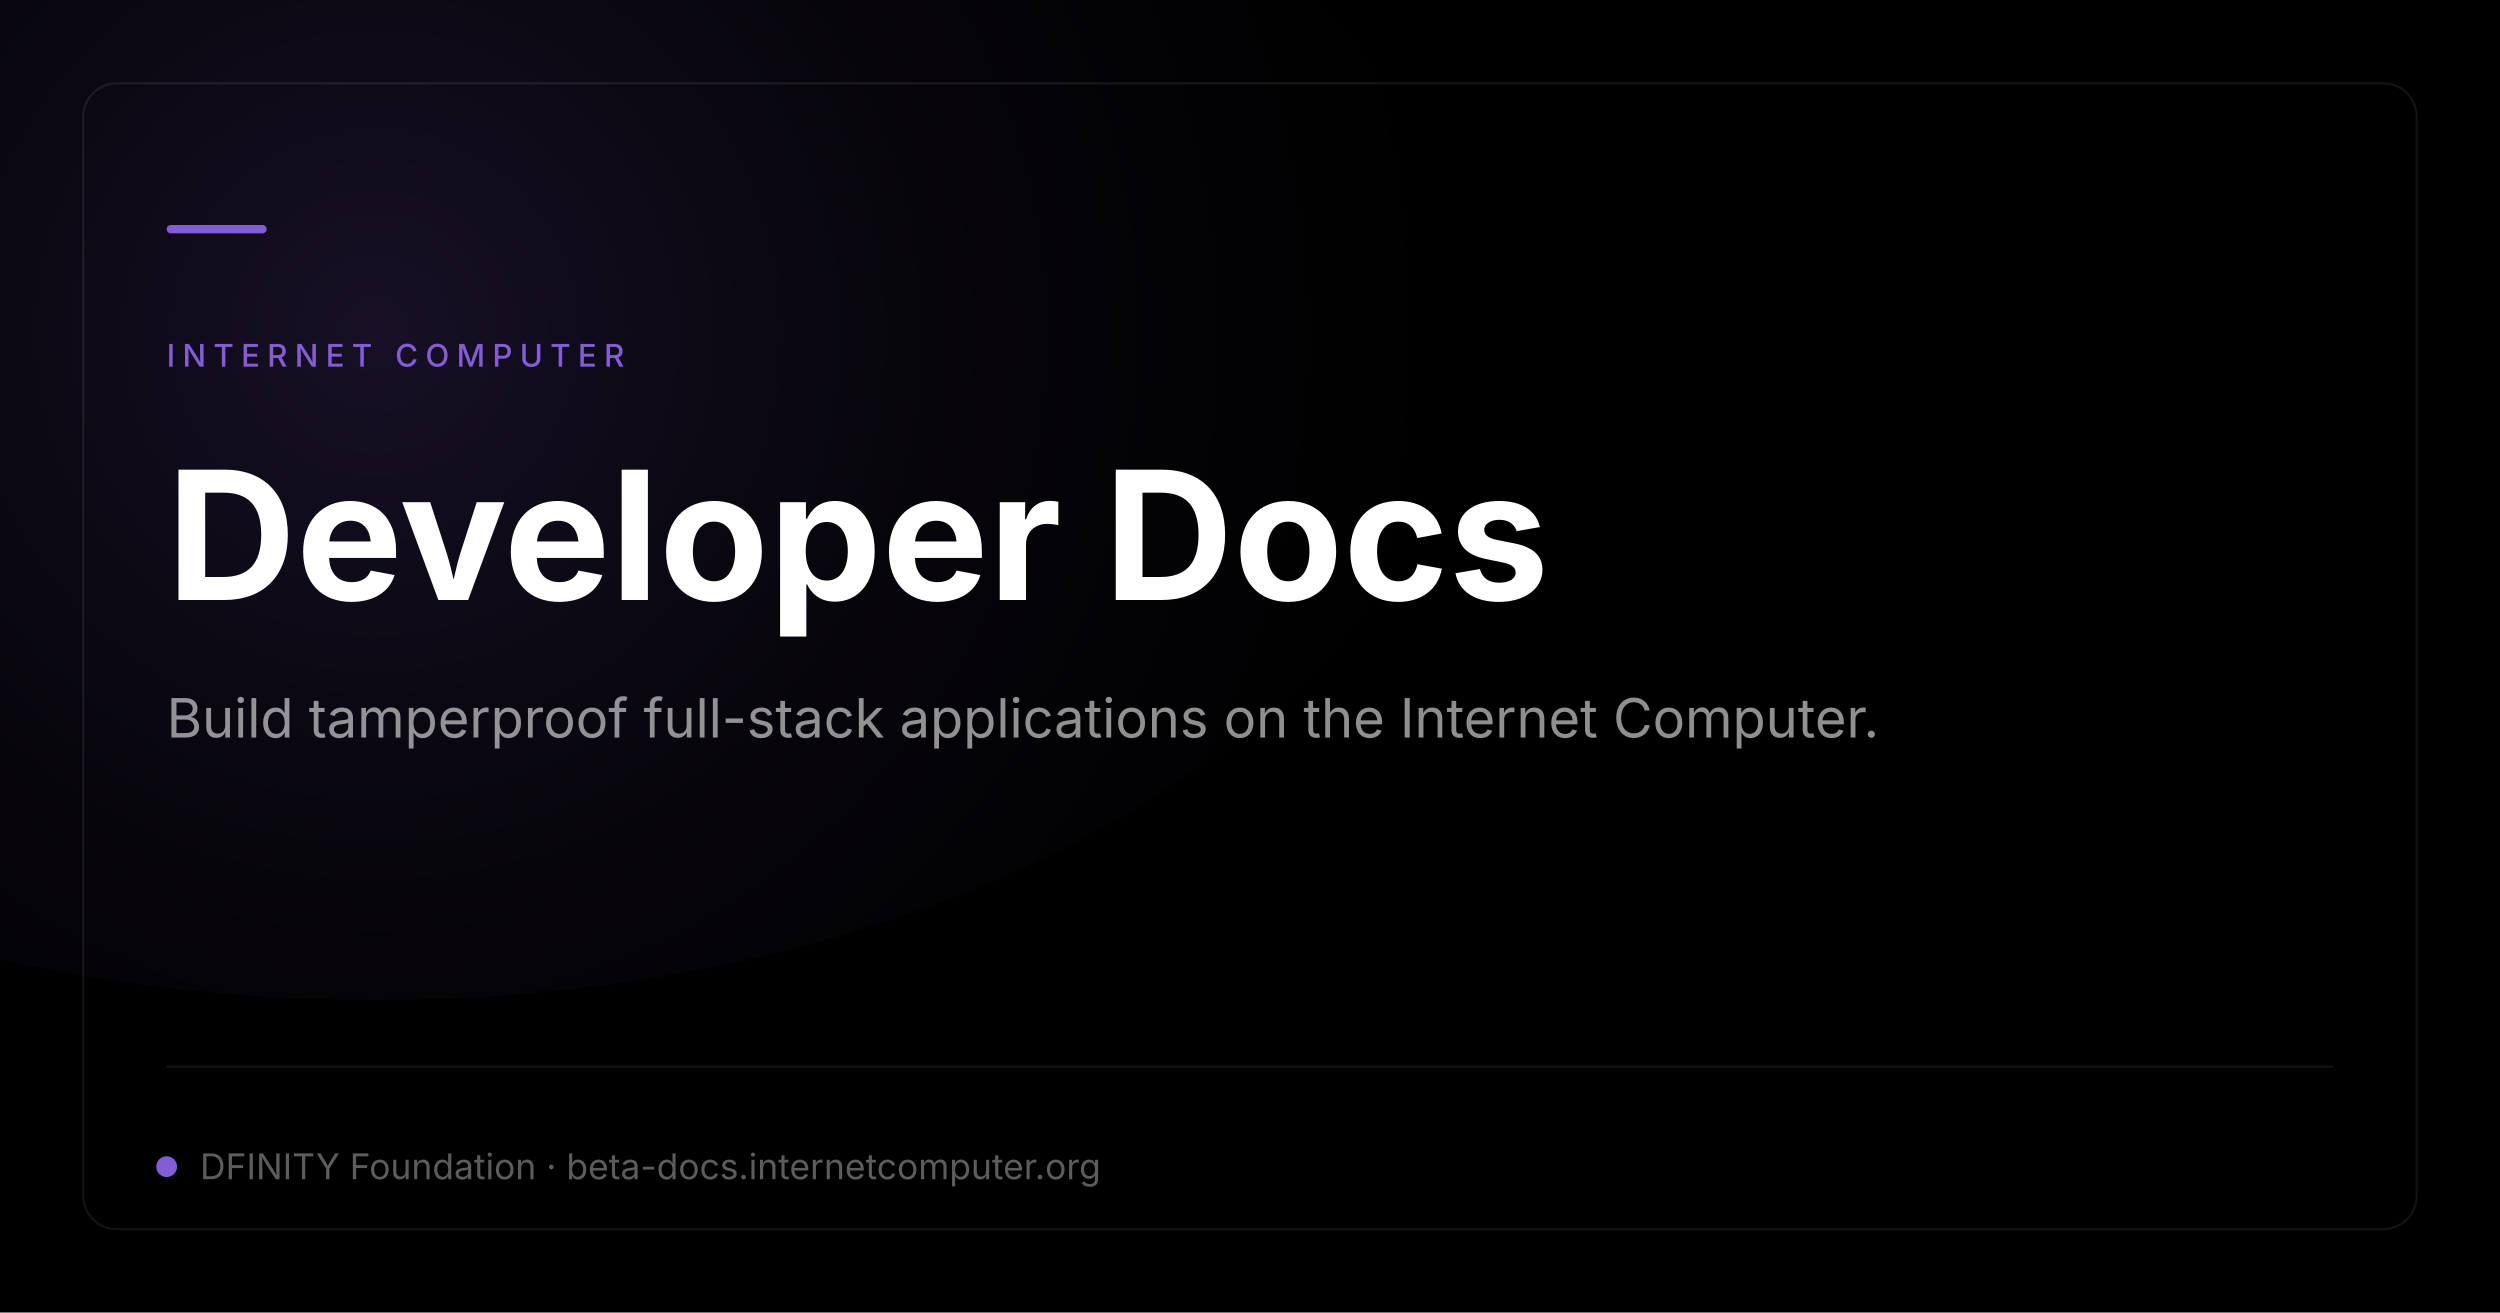
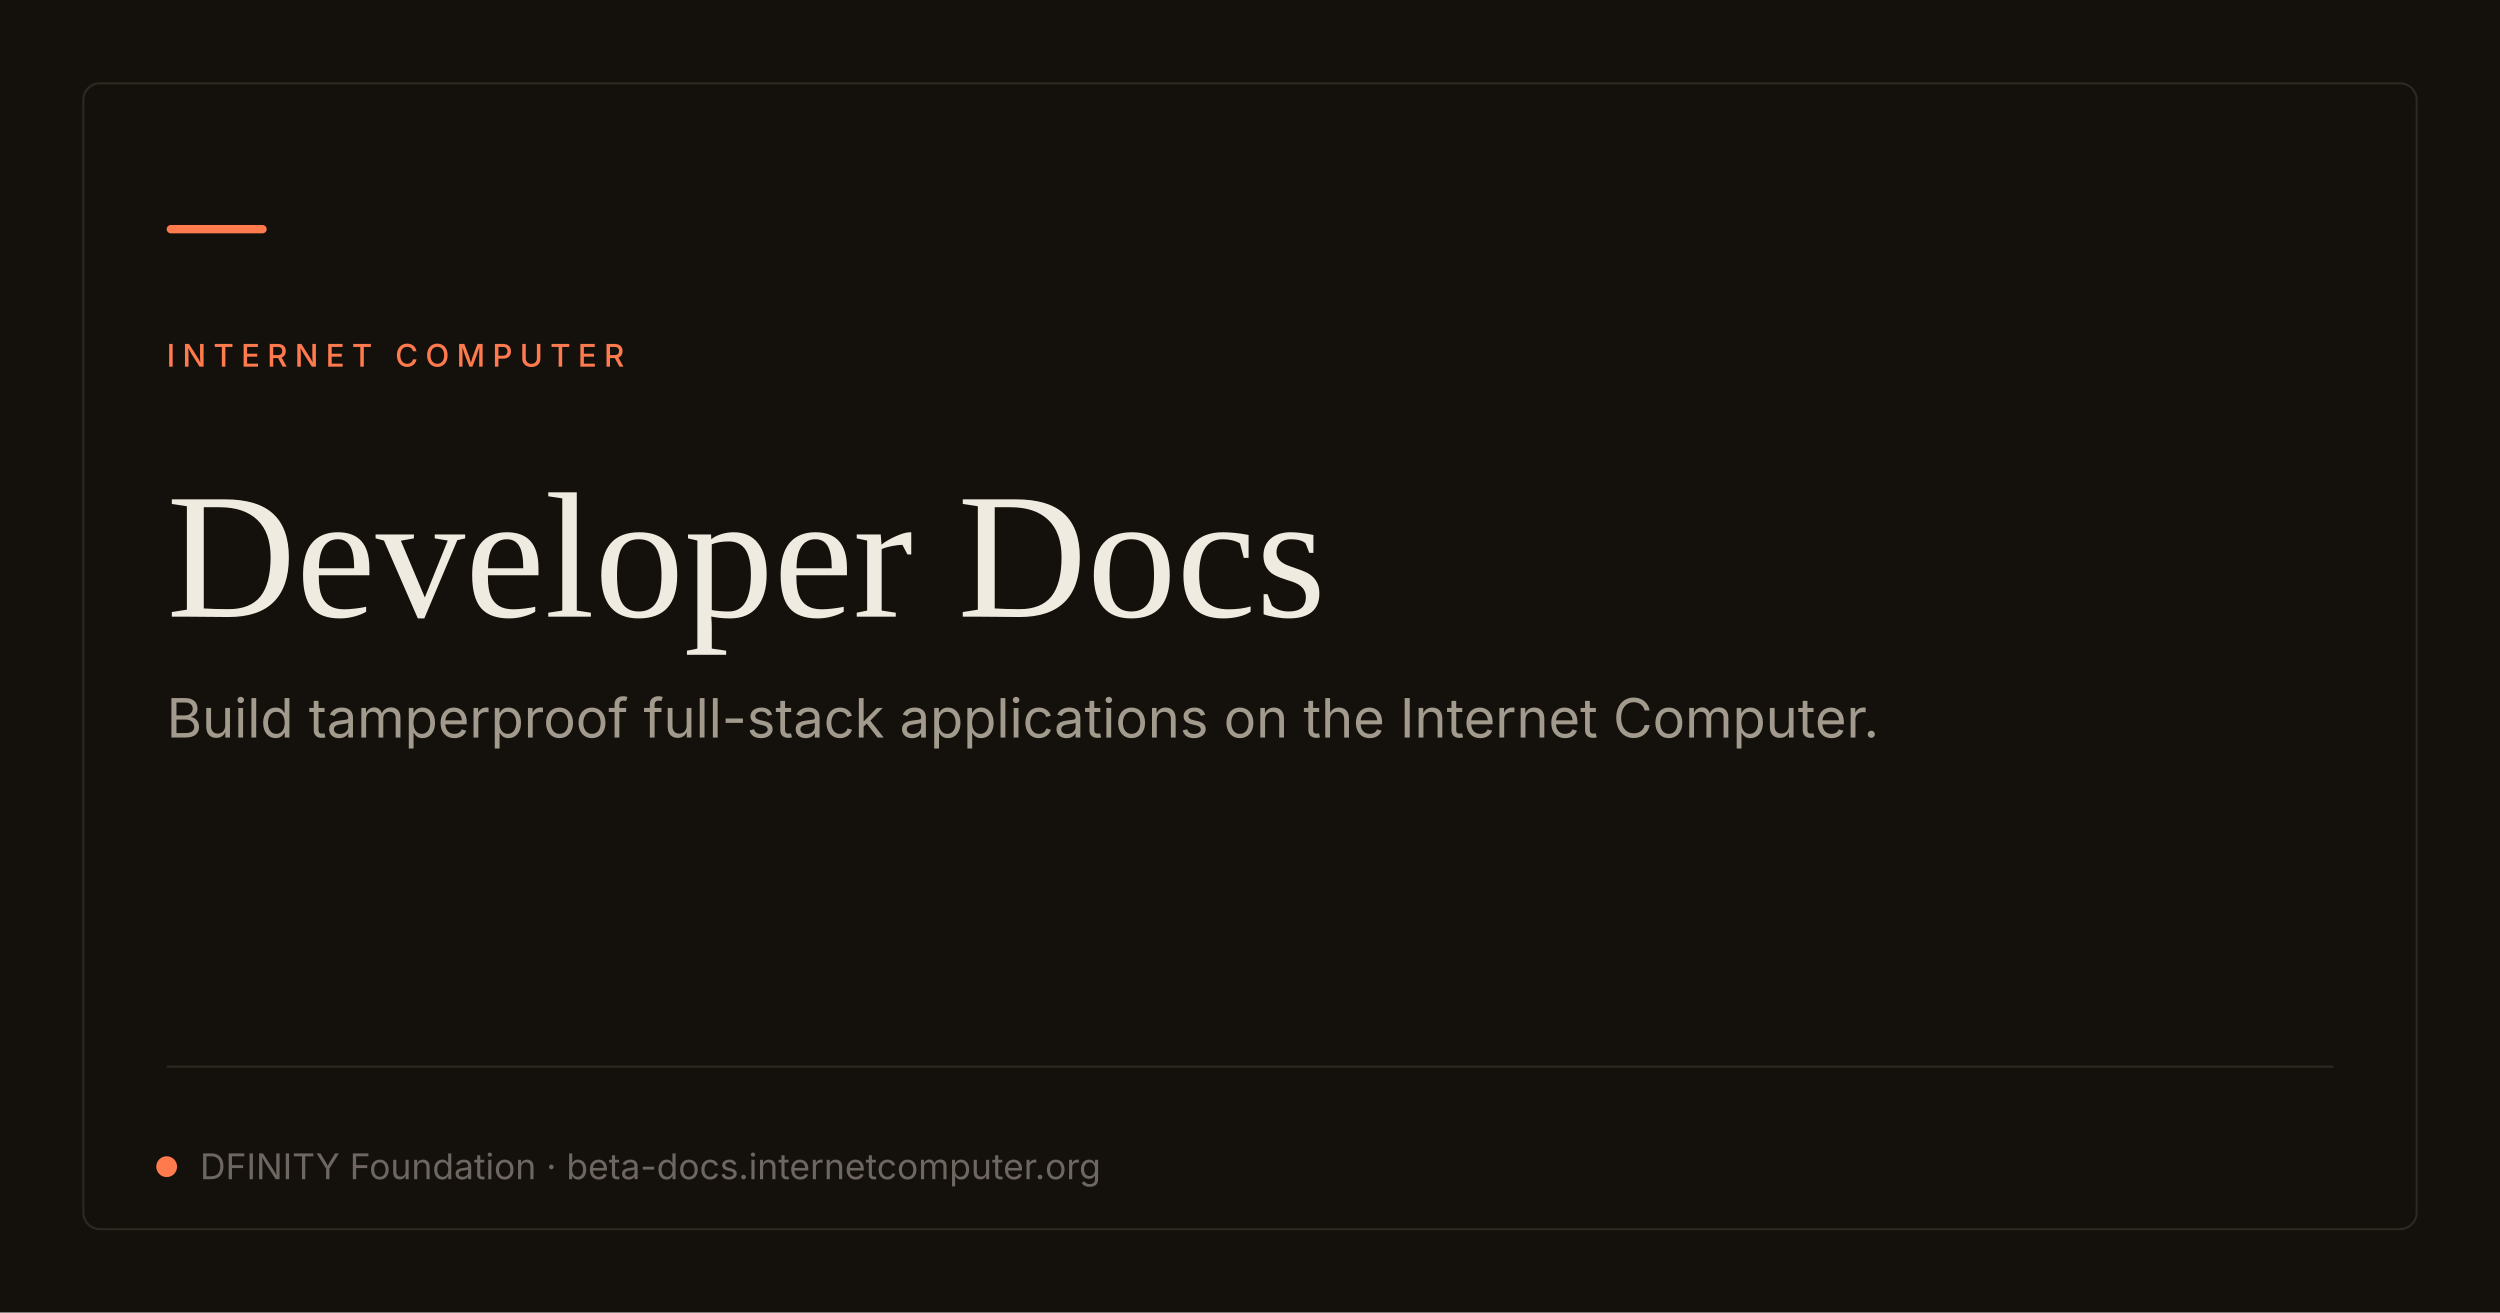
<svg xmlns="http://www.w3.org/2000/svg" width="1200" height="630" viewBox="0 0 1200 630">
-   <defs>
-     <radialGradient id="purpleGlow" cx="180" cy="160" r="600" gradientUnits="userSpaceOnUse">
-       <stop offset="0%" stop-color="hsl(259,60%,60%)" stop-opacity="0.18" />
-       <stop offset="100%" stop-color="#000000" stop-opacity="0" />
-     </radialGradient>
-   </defs>
-   <rect width="1200" height="630" fill="#000000" />
-   <ellipse cx="180" cy="160" rx="520" ry="320" fill="url(#purpleGlow)" />
-   <rect x="40" y="40" width="1120" height="550" rx="16" fill="none" stroke="rgba(255,255,255,0.08)" stroke-width="1" />
-   <rect x="80" y="108" width="48" height="4" rx="2" fill="hsl(259,60%,60%)" />
-   <text x="80" y="176" font-family="Inter,-apple-system,BlinkMacSystemFont,'Segoe UI',sans-serif" font-size="15" font-weight="500" letter-spacing="3.5" fill="hsl(259,60%,60%)" text-transform="uppercase">INTERNET COMPUTER</text>
-   <text x="80" y="288" font-family="Inter,-apple-system,BlinkMacSystemFont,'Segoe UI',sans-serif" font-size="86" font-weight="700" fill="#ffffff">Developer Docs</text>
-   <text x="80" y="354" font-family="Inter,-apple-system,BlinkMacSystemFont,'Segoe UI',sans-serif" font-size="26" font-weight="400" fill="rgba(255,255,255,0.56)">Build tamperproof full-stack applications on the Internet Computer.</text>
-   <line x1="80" y1="512" x2="1120" y2="512" stroke="rgba(255,255,255,0.08)" stroke-width="1" />
-   <circle cx="80" cy="560" r="5" fill="hsl(259,60%,60%)" />
-   <text x="96" y="566" font-family="Inter,-apple-system,BlinkMacSystemFont,'Segoe UI',sans-serif" font-size="17" font-weight="400" fill="rgba(255,255,255,0.36)">DFINITY Foundation  ·  beta-docs.internetcomputer.org</text>
+   <rect width="1200" height="630" fill="#14110d" />
+   <rect x="40" y="40" width="1120" height="550" rx="8" fill="none" stroke="#2d2820" stroke-width="1" />
+   <rect x="80" y="108" width="48" height="4" rx="2" fill="#ff7a4d" />
+   <text x="80" y="176" font-family="Inter,-apple-system,BlinkMacSystemFont,'Segoe UI',sans-serif" font-size="15" font-weight="500" letter-spacing="3.5" fill="#ff7a4d">INTERNET COMPUTER</text>
+   <text x="80" y="296" font-family="Georgia,'Times New Roman',ui-serif,serif" font-size="86" font-weight="400" fill="#f0ebe0">Developer Docs</text>
+   <text x="80" y="354" font-family="Inter,-apple-system,BlinkMacSystemFont,'Segoe UI',sans-serif" font-size="26" font-weight="400" fill="#a29a8d">Build tamperproof full-stack applications on the Internet Computer.</text>
+   <line x1="80" y1="512" x2="1120" y2="512" stroke="#2d2820" stroke-width="1" />
+   <circle cx="80" cy="560" r="5" fill="#ff7a4d" />
+   <text x="96" y="566" font-family="Inter,-apple-system,BlinkMacSystemFont,'Segoe UI',sans-serif" font-size="17" font-weight="400" fill="#6e6660">DFINITY Foundation  ·  beta-docs.internetcomputer.org</text>
</svg>
